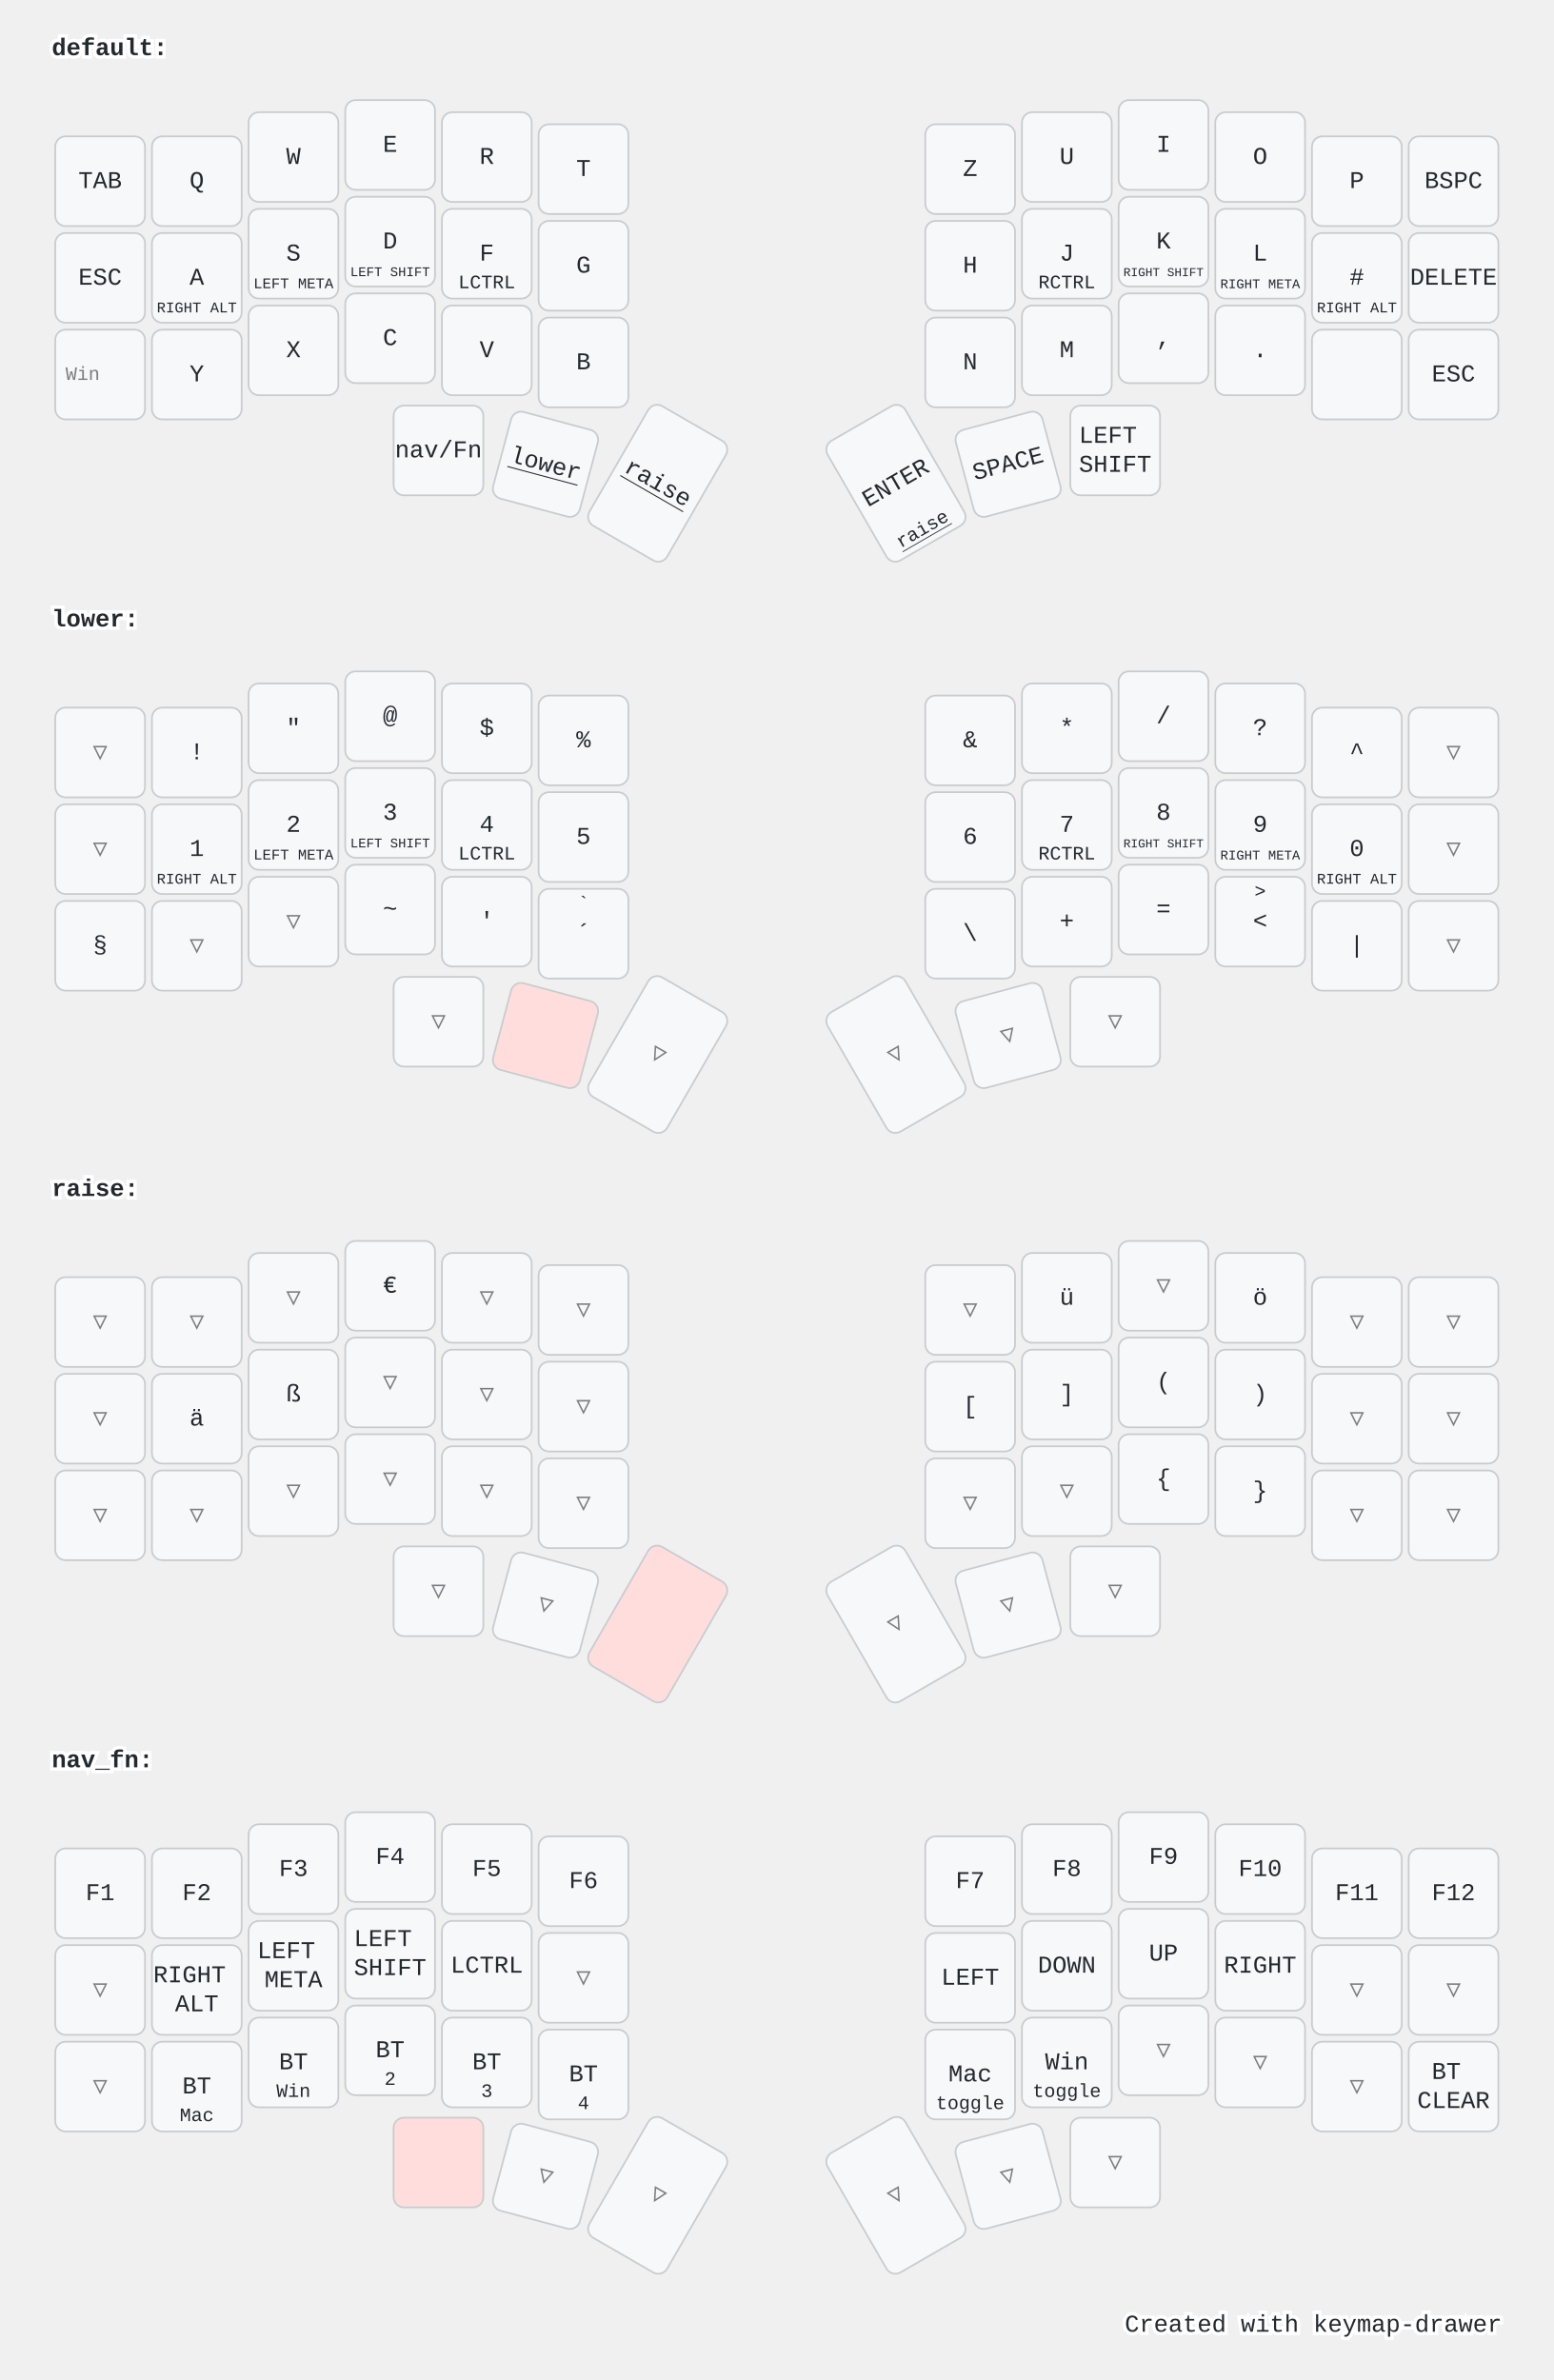
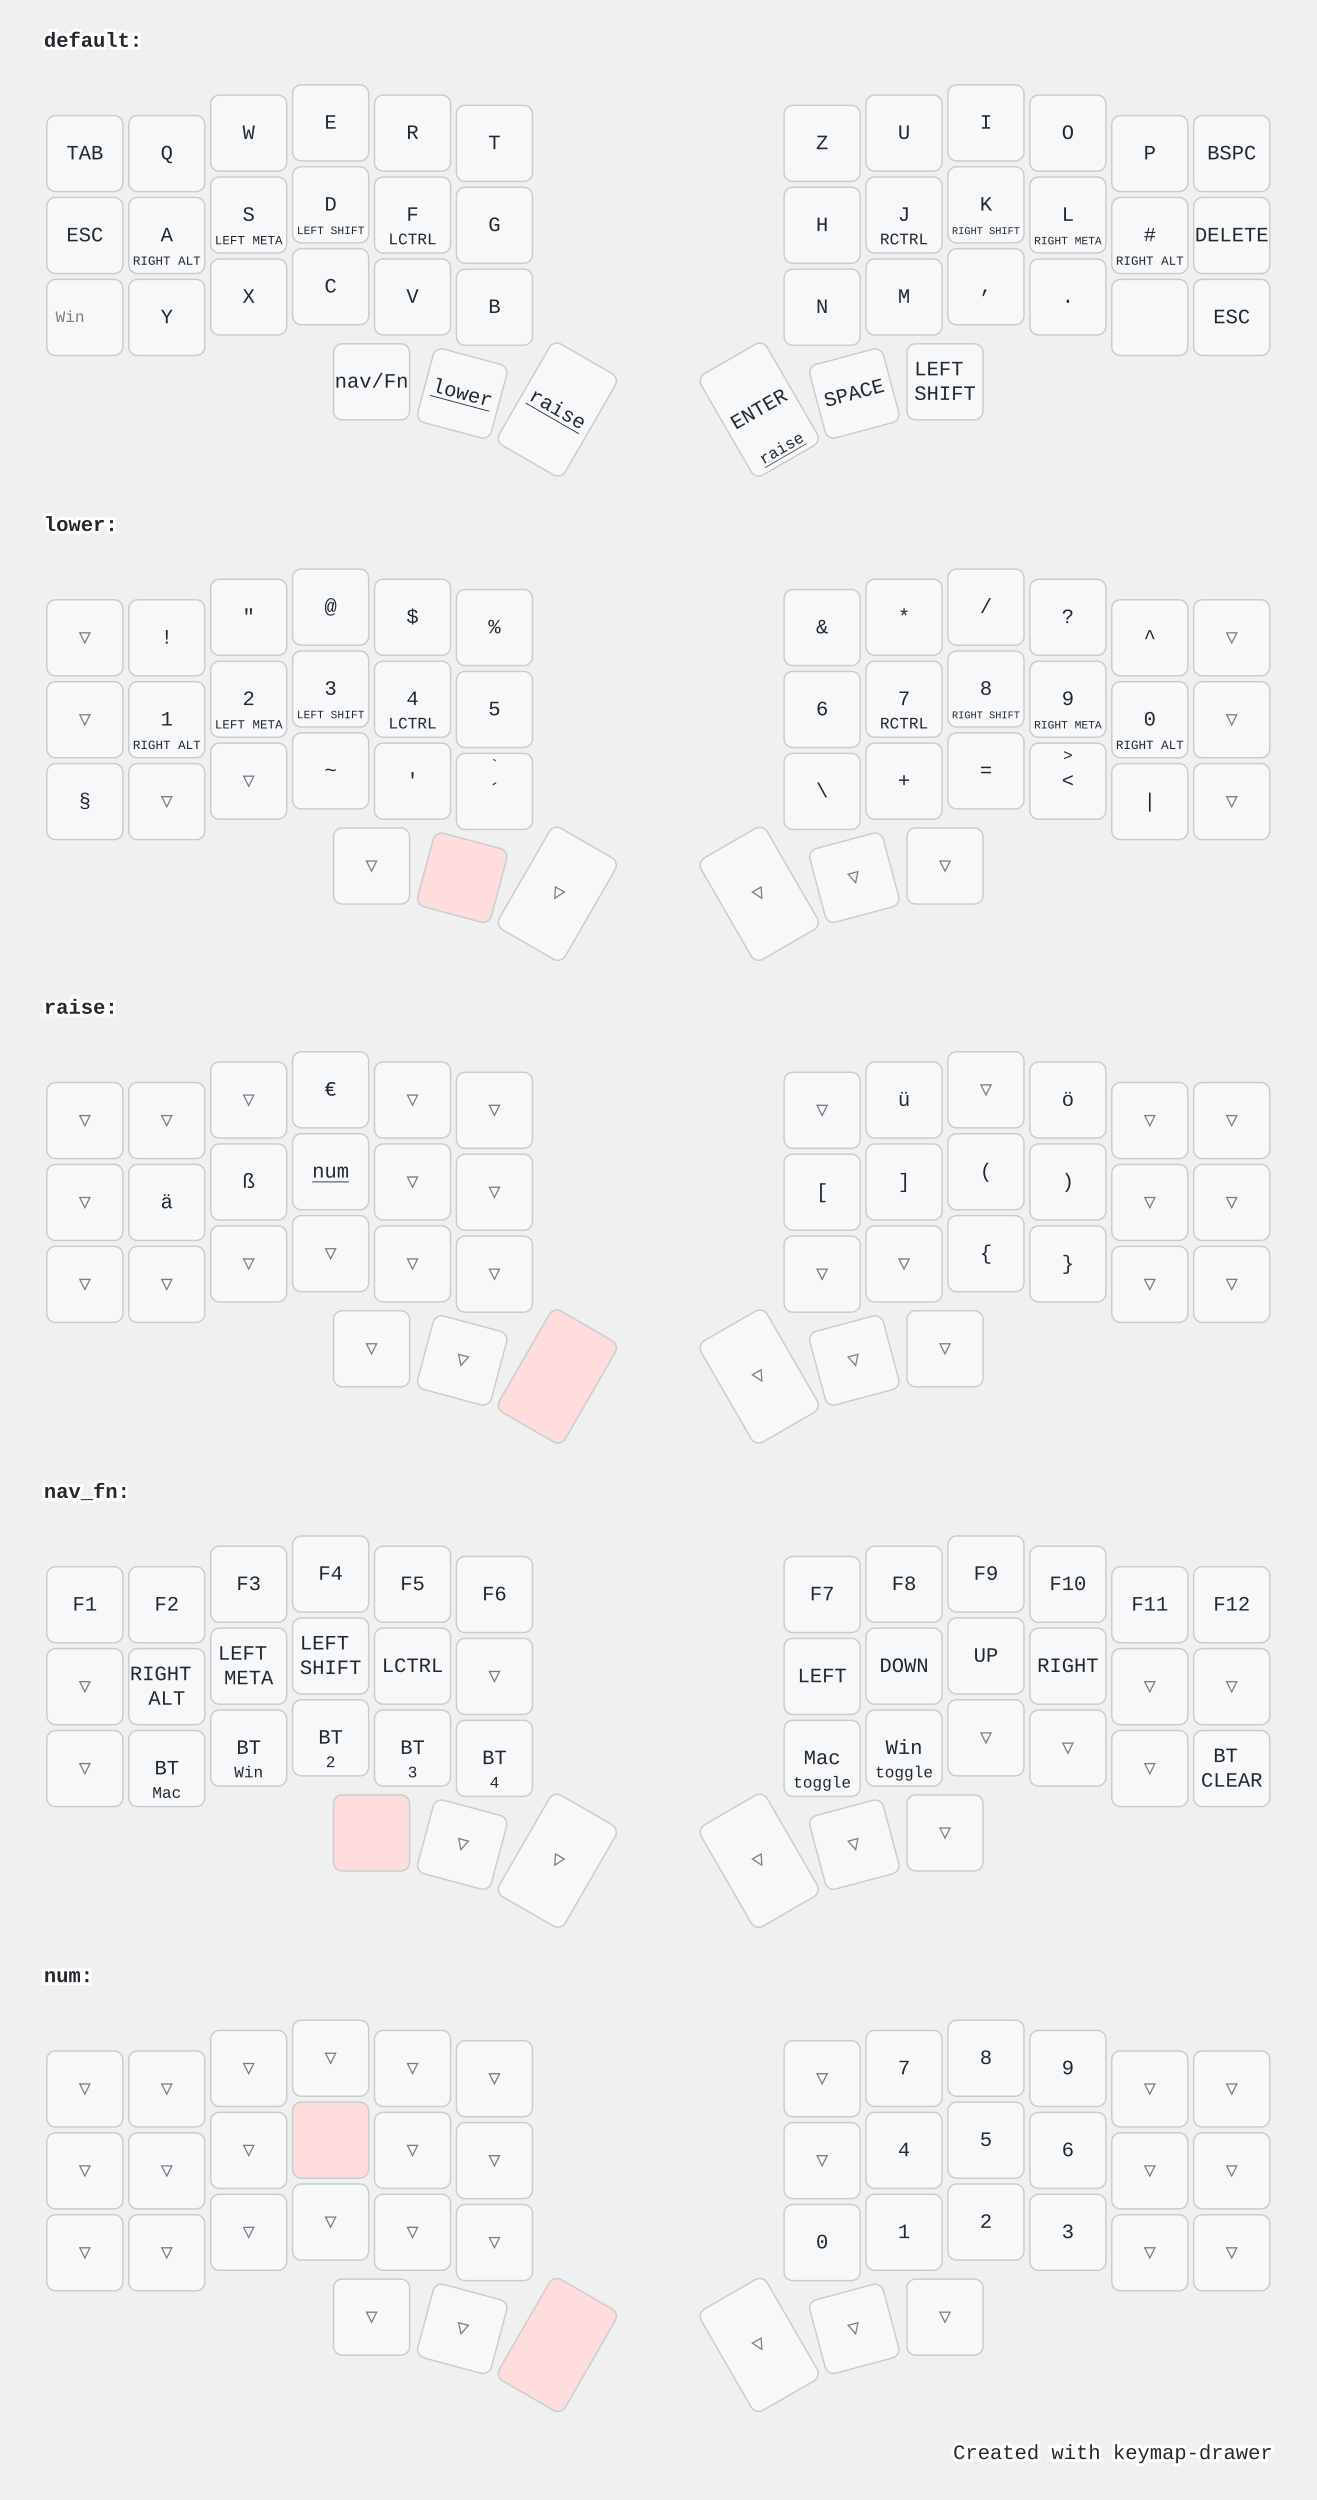
- <svg xmlns="http://www.w3.org/2000/svg" width="900" height="1379" viewBox="0 0 900 1379" class="keymap">
+ <svg xmlns="http://www.w3.org/2000/svg" width="900" height="1709" viewBox="0 0 900 1709" class="keymap">
  <style>/* inherit to force styles through use tags */
svg path {
    fill: inherit;
}

/* font and background color specifications */
svg.keymap {
    font-family: SFMono-Regular,Consolas,Liberation Mono,Menlo,monospace;
    font-size: 14px;
    font-kerning: normal;
    text-rendering: optimizeLegibility;
    fill: #24292e;
}

/* default key styling */
rect.key {
    fill: #f6f8fa;
}

rect.key, rect.combo {
    stroke: #c9cccf;
    stroke-width: 1;
}

/* default key side styling, only used is draw_key_sides is set */
rect.side {
    filter: brightness(90%);
}

/* color accent for combo boxes */
rect.combo, rect.combo-separate {
    fill: #cdf;
}

/* color accent for held keys */
rect.held, rect.combo.held {
    fill: #fdd;
}

/* color accent for ghost (optional) keys */
rect.ghost, rect.combo.ghost {
    stroke-dasharray: 4, 4;
    stroke-width: 2;
}

text {
    text-anchor: middle;
    dominant-baseline: middle;
}

/* styling for layer labels */
text.label {
    font-weight: bold;
    text-anchor: start;
    stroke: white;
    stroke-width: 4;
    paint-order: stroke;
}

/* styling for optional footer */
text.footer {
    text-anchor: end;
    dominant-baseline: auto;
    stroke: white;
    stroke-width: 4;
    paint-order: stroke;
}

/* styling for combo tap, and key non-tap label text */
text.combo, text.hold, text.shifted, text.left, text.right {
    font-size: 11px;
}

text.hold {
    text-anchor: middle;
    dominant-baseline: auto;
}

text.shifted {
    text-anchor: middle;
    dominant-baseline: hanging;
}

text.left {
    text-anchor: start;
}

text.right {
    text-anchor: end;
}

text.layer-activator {
    text-decoration: underline;
}

/* styling for hold/shifted label text in combo box */
text.combo.hold, text.combo.shifted, text.combo.left, text.combo.right {
    font-size: 8px;
}

/* lighter symbol for transparent keys */
text.trans {
    fill: #7b7e81;
}

/* styling for combo dendrons */
path.combo {
    stroke-width: 1;
    stroke: gray;
    fill: none;
}

/* Start Tabler Icons Cleanup */
/* cannot use height/width with glyphs */
.icon-tabler &gt; path {
    fill: inherit;
    stroke: inherit;
    stroke-width: 2;
}
/* hide tabler's default box */
.icon-tabler &gt; path[stroke="none"][fill="none"] {
    visibility: hidden;
}
/* End Tabler Icons Cleanup */

@media (prefers-color-scheme: dark) {
svg.keymap { fill: #d1d6db; }
rect.key { fill: #3f4750; }
rect.key, rect.combo { stroke: #60666c; }
rect.combo, rect.combo-separate { fill: #1f3d7a; }
rect.held, rect.combo.held { fill: #854747; }
text.label, text.footer { stroke: black; }
text.trans { fill: #7e8184; }
path.combo { stroke: #7f7f7f; }

}</style>
  <g transform="translate(30, 0)" class="layer-default">
    <text x="0" y="28" class="label" id="default">default:</text>
    <g transform="translate(0, 56)">
      <g transform="translate(28, 49)" class="key keypos-0">
        <rect rx="6" ry="6" x="-26" y="-26" width="52" height="52" class="key" />
        <text x="0" y="0" class="key tap">TAB</text>
      </g>
      <g transform="translate(84, 49)" class="key keypos-1">
        <rect rx="6" ry="6" x="-26" y="-26" width="52" height="52" class="key" />
        <text x="0" y="0" class="key tap">Q</text>
      </g>
      <g transform="translate(140, 35)" class="key keypos-2">
        <rect rx="6" ry="6" x="-26" y="-26" width="52" height="52" class="key" />
        <text x="0" y="0" class="key tap">W</text>
      </g>
      <g transform="translate(196, 28)" class="key keypos-3">
        <rect rx="6" ry="6" x="-26" y="-26" width="52" height="52" class="key" />
        <text x="0" y="0" class="key tap">E</text>
      </g>
      <g transform="translate(252, 35)" class="key keypos-4">
        <rect rx="6" ry="6" x="-26" y="-26" width="52" height="52" class="key" />
        <text x="0" y="0" class="key tap">R</text>
      </g>
      <g transform="translate(308, 42)" class="key keypos-5">
        <rect rx="6" ry="6" x="-26" y="-26" width="52" height="52" class="key" />
        <text x="0" y="0" class="key tap">T</text>
      </g>
      <g transform="translate(532, 42)" class="key keypos-6">
        <rect rx="6" ry="6" x="-26" y="-26" width="52" height="52" class="key" />
        <text x="0" y="0" class="key tap">Z</text>
      </g>
      <g transform="translate(588, 35)" class="key keypos-7">
        <rect rx="6" ry="6" x="-26" y="-26" width="52" height="52" class="key" />
        <text x="0" y="0" class="key tap">U</text>
      </g>
      <g transform="translate(644, 28)" class="key keypos-8">
        <rect rx="6" ry="6" x="-26" y="-26" width="52" height="52" class="key" />
        <text x="0" y="0" class="key tap">I</text>
      </g>
      <g transform="translate(700, 35)" class="key keypos-9">
        <rect rx="6" ry="6" x="-26" y="-26" width="52" height="52" class="key" />
        <text x="0" y="0" class="key tap">O</text>
      </g>
      <g transform="translate(756, 49)" class="key keypos-10">
        <rect rx="6" ry="6" x="-26" y="-26" width="52" height="52" class="key" />
        <text x="0" y="0" class="key tap">P</text>
      </g>
      <g transform="translate(812, 49)" class="key keypos-11">
        <rect rx="6" ry="6" x="-26" y="-26" width="52" height="52" class="key" />
        <text x="0" y="0" class="key tap">BSPC</text>
      </g>
      <g transform="translate(28, 105)" class="key keypos-12">
        <rect rx="6" ry="6" x="-26" y="-26" width="52" height="52" class="key" />
        <text x="0" y="0" class="key tap">ESC</text>
      </g>
      <g transform="translate(84, 105)" class="key keypos-13">
        <rect rx="6" ry="6" x="-26" y="-26" width="52" height="52" class="key" />
        <text x="0" y="0" class="key tap">A</text>
        <text x="0" y="20" class="key hold">
          <tspan style="font-size: 78%">RIGHT ALT</tspan>
        </text>
      </g>
      <g transform="translate(140, 91)" class="key keypos-14">
        <rect rx="6" ry="6" x="-26" y="-26" width="52" height="52" class="key" />
        <text x="0" y="0" class="key tap">S</text>
        <text x="0" y="20" class="key hold">
          <tspan style="font-size: 78%">LEFT META</tspan>
        </text>
      </g>
      <g transform="translate(196, 84)" class="key keypos-15">
        <rect rx="6" ry="6" x="-26" y="-26" width="52" height="52" class="key" />
        <text x="0" y="0" class="key tap">D</text>
        <text x="0" y="20" class="key hold">
          <tspan style="font-size: 70%">LEFT SHIFT</tspan>
        </text>
      </g>
      <g transform="translate(252, 91)" class="key keypos-16">
        <rect rx="6" ry="6" x="-26" y="-26" width="52" height="52" class="key" />
        <text x="0" y="0" class="key tap">F</text>
        <text x="0" y="20" class="key hold">LCTRL</text>
      </g>
      <g transform="translate(308, 98)" class="key keypos-17">
        <rect rx="6" ry="6" x="-26" y="-26" width="52" height="52" class="key" />
        <text x="0" y="0" class="key tap">G</text>
      </g>
      <g transform="translate(532, 98)" class="key keypos-18">
        <rect rx="6" ry="6" x="-26" y="-26" width="52" height="52" class="key" />
        <text x="0" y="0" class="key tap">H</text>
      </g>
      <g transform="translate(588, 91)" class="key keypos-19">
        <rect rx="6" ry="6" x="-26" y="-26" width="52" height="52" class="key" />
        <text x="0" y="0" class="key tap">J</text>
        <text x="0" y="20" class="key hold">RCTRL</text>
      </g>
      <g transform="translate(644, 84)" class="key keypos-20">
        <rect rx="6" ry="6" x="-26" y="-26" width="52" height="52" class="key" />
        <text x="0" y="0" class="key tap">K</text>
        <text x="0" y="20" class="key hold">
          <tspan style="font-size: 64%">RIGHT SHIFT</tspan>
        </text>
      </g>
      <g transform="translate(700, 91)" class="key keypos-21">
        <rect rx="6" ry="6" x="-26" y="-26" width="52" height="52" class="key" />
        <text x="0" y="0" class="key tap">L</text>
        <text x="0" y="20" class="key hold">
          <tspan style="font-size: 70%">RIGHT META</tspan>
        </text>
      </g>
      <g transform="translate(756, 105)" class="key keypos-22">
        <rect rx="6" ry="6" x="-26" y="-26" width="52" height="52" class="key" />
        <text x="0" y="0" class="key tap">#</text>
        <text x="0" y="20" class="key hold">
          <tspan style="font-size: 78%">RIGHT ALT</tspan>
        </text>
      </g>
      <g transform="translate(812, 105)" class="key keypos-23">
        <rect rx="6" ry="6" x="-26" y="-26" width="52" height="52" class="key" />
        <text x="0" y="0" class="key tap">DELETE</text>
      </g>
      <g transform="translate(28, 161)" class="key trans keypos-24">
        <rect rx="6" ry="6" x="-26" y="-26" width="52" height="52" class="key trans" />
        <text x="-20" y="0" class="key trans left">Win</text>
      </g>
      <g transform="translate(84, 161)" class="key keypos-25">
        <rect rx="6" ry="6" x="-26" y="-26" width="52" height="52" class="key" />
        <text x="0" y="0" class="key tap">Y</text>
      </g>
      <g transform="translate(140, 147)" class="key keypos-26">
        <rect rx="6" ry="6" x="-26" y="-26" width="52" height="52" class="key" />
        <text x="0" y="0" class="key tap">X</text>
      </g>
      <g transform="translate(196, 140)" class="key keypos-27">
        <rect rx="6" ry="6" x="-26" y="-26" width="52" height="52" class="key" />
        <text x="0" y="0" class="key tap">C</text>
      </g>
      <g transform="translate(252, 147)" class="key keypos-28">
        <rect rx="6" ry="6" x="-26" y="-26" width="52" height="52" class="key" />
        <text x="0" y="0" class="key tap">V</text>
      </g>
      <g transform="translate(308, 154)" class="key keypos-29">
        <rect rx="6" ry="6" x="-26" y="-26" width="52" height="52" class="key" />
        <text x="0" y="0" class="key tap">B</text>
      </g>
      <g transform="translate(532, 154)" class="key keypos-30">
        <rect rx="6" ry="6" x="-26" y="-26" width="52" height="52" class="key" />
        <text x="0" y="0" class="key tap">N</text>
      </g>
      <g transform="translate(588, 147)" class="key keypos-31">
        <rect rx="6" ry="6" x="-26" y="-26" width="52" height="52" class="key" />
        <text x="0" y="0" class="key tap">M</text>
      </g>
      <g transform="translate(644, 140)" class="key keypos-32">
        <rect rx="6" ry="6" x="-26" y="-26" width="52" height="52" class="key" />
        <text x="0" y="0" class="key tap">,</text>
      </g>
      <g transform="translate(700, 147)" class="key keypos-33">
        <rect rx="6" ry="6" x="-26" y="-26" width="52" height="52" class="key" />
        <text x="0" y="0" class="key tap">.</text>
      </g>
      <g transform="translate(756, 161)" class="key keypos-34">
        <rect rx="6" ry="6" x="-26" y="-26" width="52" height="52" class="key" />
      </g>
      <g transform="translate(812, 161)" class="key keypos-35">
        <rect rx="6" ry="6" x="-26" y="-26" width="52" height="52" class="key" />
        <text x="0" y="0" class="key tap">ESC</text>
      </g>
      <g transform="translate(224, 205)" class="key keypos-36">
        <rect rx="6" ry="6" x="-26" y="-26" width="52" height="52" class="key" />
        <text x="0" y="0" class="key tap">nav/Fn</text>
      </g>
      <g transform="translate(286, 213) rotate(15.0)" class="key keypos-37">
        <rect rx="6" ry="6" x="-26" y="-26" width="52" height="52" class="key" />
        <a href="#lower">
          <text x="0" y="0" class="key tap layer-activator">lower</text>
        </a>
      </g>
      <g transform="translate(351, 224) rotate(30.0)" class="key keypos-38">
        <rect rx="6" ry="6" x="-26" y="-40" width="52" height="80" class="key" />
        <a href="#raise">
          <text x="0" y="0" class="key tap layer-activator">raise</text>
        </a>
      </g>
      <g transform="translate(489, 224) rotate(-30.0)" class="key keypos-39">
        <rect rx="6" ry="6" x="-26" y="-40" width="52" height="80" class="key" />
        <text x="0" y="0" class="key tap">ENTER</text>
        <a href="#raise">
          <text x="0" y="34" class="key hold layer-activator">raise</text>
        </a>
      </g>
      <g transform="translate(554, 213) rotate(-15.0)" class="key keypos-40">
        <rect rx="6" ry="6" x="-26" y="-26" width="52" height="52" class="key" />
        <text x="0" y="0" class="key tap">SPACE</text>
      </g>
      <g transform="translate(616, 205)" class="key keypos-41">
        <rect rx="6" ry="6" x="-26" y="-26" width="52" height="52" class="key" />
        <text x="0" y="0" class="key tap">
          <tspan x="0" dy="-0.6em">LEFT</tspan>
          <tspan x="0" dy="1.2em">SHIFT</tspan>
        </text>
      </g>
    </g>
  </g>
  <g transform="translate(30, 331)" class="layer-lower">
    <text x="0" y="28" class="label" id="lower">lower:</text>
    <g transform="translate(0, 56)">
      <g transform="translate(28, 49)" class="key trans keypos-0">
        <rect rx="6" ry="6" x="-26" y="-26" width="52" height="52" class="key trans" />
        <text x="0" y="0" class="key trans tap">▽</text>
      </g>
      <g transform="translate(84, 49)" class="key keypos-1">
        <rect rx="6" ry="6" x="-26" y="-26" width="52" height="52" class="key" />
        <text x="0" y="0" class="key tap">!</text>
      </g>
      <g transform="translate(140, 35)" class="key keypos-2">
        <rect rx="6" ry="6" x="-26" y="-26" width="52" height="52" class="key" />
        <text x="0" y="0" class="key tap">"</text>
      </g>
      <g transform="translate(196, 28)" class="key keypos-3">
        <rect rx="6" ry="6" x="-26" y="-26" width="52" height="52" class="key" />
        <text x="0" y="0" class="key tap">@</text>
      </g>
      <g transform="translate(252, 35)" class="key keypos-4">
        <rect rx="6" ry="6" x="-26" y="-26" width="52" height="52" class="key" />
        <text x="0" y="0" class="key tap">$</text>
      </g>
      <g transform="translate(308, 42)" class="key keypos-5">
        <rect rx="6" ry="6" x="-26" y="-26" width="52" height="52" class="key" />
        <text x="0" y="0" class="key tap">%</text>
      </g>
      <g transform="translate(532, 42)" class="key keypos-6">
        <rect rx="6" ry="6" x="-26" y="-26" width="52" height="52" class="key" />
        <text x="0" y="0" class="key tap">&amp;</text>
      </g>
      <g transform="translate(588, 35)" class="key keypos-7">
        <rect rx="6" ry="6" x="-26" y="-26" width="52" height="52" class="key" />
        <text x="0" y="0" class="key tap">*</text>
      </g>
      <g transform="translate(644, 28)" class="key keypos-8">
        <rect rx="6" ry="6" x="-26" y="-26" width="52" height="52" class="key" />
        <text x="0" y="0" class="key tap">/</text>
      </g>
      <g transform="translate(700, 35)" class="key keypos-9">
        <rect rx="6" ry="6" x="-26" y="-26" width="52" height="52" class="key" />
        <text x="0" y="0" class="key tap">?</text>
      </g>
      <g transform="translate(756, 49)" class="key keypos-10">
        <rect rx="6" ry="6" x="-26" y="-26" width="52" height="52" class="key" />
        <text x="0" y="0" class="key tap">^</text>
      </g>
      <g transform="translate(812, 49)" class="key trans keypos-11">
        <rect rx="6" ry="6" x="-26" y="-26" width="52" height="52" class="key trans" />
        <text x="0" y="0" class="key trans tap">▽</text>
      </g>
      <g transform="translate(28, 105)" class="key trans keypos-12">
        <rect rx="6" ry="6" x="-26" y="-26" width="52" height="52" class="key trans" />
        <text x="0" y="0" class="key trans tap">▽</text>
      </g>
      <g transform="translate(84, 105)" class="key keypos-13">
        <rect rx="6" ry="6" x="-26" y="-26" width="52" height="52" class="key" />
        <text x="0" y="0" class="key tap">1</text>
        <text x="0" y="20" class="key hold">
          <tspan style="font-size: 78%">RIGHT ALT</tspan>
        </text>
      </g>
      <g transform="translate(140, 91)" class="key keypos-14">
        <rect rx="6" ry="6" x="-26" y="-26" width="52" height="52" class="key" />
        <text x="0" y="0" class="key tap">2</text>
        <text x="0" y="20" class="key hold">
          <tspan style="font-size: 78%">LEFT META</tspan>
        </text>
      </g>
      <g transform="translate(196, 84)" class="key keypos-15">
        <rect rx="6" ry="6" x="-26" y="-26" width="52" height="52" class="key" />
        <text x="0" y="0" class="key tap">3</text>
        <text x="0" y="20" class="key hold">
          <tspan style="font-size: 70%">LEFT SHIFT</tspan>
        </text>
      </g>
      <g transform="translate(252, 91)" class="key keypos-16">
        <rect rx="6" ry="6" x="-26" y="-26" width="52" height="52" class="key" />
        <text x="0" y="0" class="key tap">4</text>
        <text x="0" y="20" class="key hold">LCTRL</text>
      </g>
      <g transform="translate(308, 98)" class="key keypos-17">
        <rect rx="6" ry="6" x="-26" y="-26" width="52" height="52" class="key" />
        <text x="0" y="0" class="key tap">5</text>
      </g>
      <g transform="translate(532, 98)" class="key keypos-18">
        <rect rx="6" ry="6" x="-26" y="-26" width="52" height="52" class="key" />
        <text x="0" y="0" class="key tap">6</text>
      </g>
      <g transform="translate(588, 91)" class="key keypos-19">
        <rect rx="6" ry="6" x="-26" y="-26" width="52" height="52" class="key" />
        <text x="0" y="0" class="key tap">7</text>
        <text x="0" y="20" class="key hold">RCTRL</text>
      </g>
      <g transform="translate(644, 84)" class="key keypos-20">
        <rect rx="6" ry="6" x="-26" y="-26" width="52" height="52" class="key" />
        <text x="0" y="0" class="key tap">8</text>
        <text x="0" y="20" class="key hold">
          <tspan style="font-size: 64%">RIGHT SHIFT</tspan>
        </text>
      </g>
      <g transform="translate(700, 91)" class="key keypos-21">
        <rect rx="6" ry="6" x="-26" y="-26" width="52" height="52" class="key" />
        <text x="0" y="0" class="key tap">9</text>
        <text x="0" y="20" class="key hold">
          <tspan style="font-size: 70%">RIGHT META</tspan>
        </text>
      </g>
      <g transform="translate(756, 105)" class="key keypos-22">
        <rect rx="6" ry="6" x="-26" y="-26" width="52" height="52" class="key" />
        <text x="0" y="0" class="key tap">0</text>
        <text x="0" y="20" class="key hold">
          <tspan style="font-size: 78%">RIGHT ALT</tspan>
        </text>
      </g>
      <g transform="translate(812, 105)" class="key trans keypos-23">
        <rect rx="6" ry="6" x="-26" y="-26" width="52" height="52" class="key trans" />
        <text x="0" y="0" class="key trans tap">▽</text>
      </g>
      <g transform="translate(28, 161)" class="key keypos-24">
        <rect rx="6" ry="6" x="-26" y="-26" width="52" height="52" class="key" />
        <text x="0" y="0" class="key tap">§</text>
      </g>
      <g transform="translate(84, 161)" class="key trans keypos-25">
        <rect rx="6" ry="6" x="-26" y="-26" width="52" height="52" class="key trans" />
        <text x="0" y="0" class="key trans tap">▽</text>
      </g>
      <g transform="translate(140, 147)" class="key trans keypos-26">
        <rect rx="6" ry="6" x="-26" y="-26" width="52" height="52" class="key trans" />
        <text x="0" y="0" class="key trans tap">▽</text>
      </g>
      <g transform="translate(196, 140)" class="key keypos-27">
        <rect rx="6" ry="6" x="-26" y="-26" width="52" height="52" class="key" />
        <text x="0" y="0" class="key tap">~</text>
      </g>
      <g transform="translate(252, 147)" class="key keypos-28">
        <rect rx="6" ry="6" x="-26" y="-26" width="52" height="52" class="key" />
        <text x="0" y="0" class="key tap">'</text>
      </g>
      <g transform="translate(308, 154)" class="key keypos-29">
        <rect rx="6" ry="6" x="-26" y="-26" width="52" height="52" class="key" />
        <text x="0" y="0" class="key tap">´</text>
        <text x="0" y="-20" class="key shifted">`</text>
      </g>
      <g transform="translate(532, 154)" class="key keypos-30">
        <rect rx="6" ry="6" x="-26" y="-26" width="52" height="52" class="key" />
        <text x="0" y="0" class="key tap">\</text>
      </g>
      <g transform="translate(588, 147)" class="key keypos-31">
        <rect rx="6" ry="6" x="-26" y="-26" width="52" height="52" class="key" />
        <text x="0" y="0" class="key tap">+</text>
      </g>
      <g transform="translate(644, 140)" class="key keypos-32">
        <rect rx="6" ry="6" x="-26" y="-26" width="52" height="52" class="key" />
        <text x="0" y="0" class="key tap">=</text>
      </g>
      <g transform="translate(700, 147)" class="key keypos-33">
        <rect rx="6" ry="6" x="-26" y="-26" width="52" height="52" class="key" />
        <text x="0" y="0" class="key tap">&lt;</text>
        <text x="0" y="-20" class="key shifted">&gt;</text>
      </g>
      <g transform="translate(756, 161)" class="key keypos-34">
        <rect rx="6" ry="6" x="-26" y="-26" width="52" height="52" class="key" />
        <text x="0" y="0" class="key tap">|</text>
      </g>
      <g transform="translate(812, 161)" class="key trans keypos-35">
        <rect rx="6" ry="6" x="-26" y="-26" width="52" height="52" class="key trans" />
        <text x="0" y="0" class="key trans tap">▽</text>
      </g>
      <g transform="translate(224, 205)" class="key trans keypos-36">
        <rect rx="6" ry="6" x="-26" y="-26" width="52" height="52" class="key trans" />
        <text x="0" y="0" class="key trans tap">▽</text>
      </g>
      <g transform="translate(286, 213) rotate(15.0)" class="key held keypos-37">
        <rect rx="6" ry="6" x="-26" y="-26" width="52" height="52" class="key held" />
      </g>
      <g transform="translate(351, 224) rotate(30.0)" class="key trans keypos-38">
        <rect rx="6" ry="6" x="-26" y="-40" width="52" height="80" class="key trans" />
        <text x="0" y="0" class="key trans tap">▽</text>
      </g>
      <g transform="translate(489, 224) rotate(-30.0)" class="key trans keypos-39">
        <rect rx="6" ry="6" x="-26" y="-40" width="52" height="80" class="key trans" />
        <text x="0" y="0" class="key trans tap">▽</text>
      </g>
      <g transform="translate(554, 213) rotate(-15.0)" class="key trans keypos-40">
        <rect rx="6" ry="6" x="-26" y="-26" width="52" height="52" class="key trans" />
        <text x="0" y="0" class="key trans tap">▽</text>
      </g>
      <g transform="translate(616, 205)" class="key trans keypos-41">
        <rect rx="6" ry="6" x="-26" y="-26" width="52" height="52" class="key trans" />
        <text x="0" y="0" class="key trans tap">▽</text>
      </g>
    </g>
  </g>
  <g transform="translate(30, 661)" class="layer-raise">
    <text x="0" y="28" class="label" id="raise">raise:</text>
    <g transform="translate(0, 56)">
      <g transform="translate(28, 49)" class="key trans keypos-0">
        <rect rx="6" ry="6" x="-26" y="-26" width="52" height="52" class="key trans" />
        <text x="0" y="0" class="key trans tap">▽</text>
      </g>
      <g transform="translate(84, 49)" class="key trans keypos-1">
        <rect rx="6" ry="6" x="-26" y="-26" width="52" height="52" class="key trans" />
        <text x="0" y="0" class="key trans tap">▽</text>
      </g>
      <g transform="translate(140, 35)" class="key trans keypos-2">
        <rect rx="6" ry="6" x="-26" y="-26" width="52" height="52" class="key trans" />
        <text x="0" y="0" class="key trans tap">▽</text>
      </g>
      <g transform="translate(196, 28)" class="key keypos-3">
        <rect rx="6" ry="6" x="-26" y="-26" width="52" height="52" class="key" />
        <text x="0" y="0" class="key tap">€</text>
      </g>
      <g transform="translate(252, 35)" class="key trans keypos-4">
        <rect rx="6" ry="6" x="-26" y="-26" width="52" height="52" class="key trans" />
        <text x="0" y="0" class="key trans tap">▽</text>
      </g>
      <g transform="translate(308, 42)" class="key trans keypos-5">
        <rect rx="6" ry="6" x="-26" y="-26" width="52" height="52" class="key trans" />
        <text x="0" y="0" class="key trans tap">▽</text>
      </g>
      <g transform="translate(532, 42)" class="key trans keypos-6">
        <rect rx="6" ry="6" x="-26" y="-26" width="52" height="52" class="key trans" />
        <text x="0" y="0" class="key trans tap">▽</text>
      </g>
      <g transform="translate(588, 35)" class="key keypos-7">
        <rect rx="6" ry="6" x="-26" y="-26" width="52" height="52" class="key" />
        <text x="0" y="0" class="key tap">ü</text>
      </g>
      <g transform="translate(644, 28)" class="key trans keypos-8">
        <rect rx="6" ry="6" x="-26" y="-26" width="52" height="52" class="key trans" />
        <text x="0" y="0" class="key trans tap">▽</text>
      </g>
      <g transform="translate(700, 35)" class="key keypos-9">
        <rect rx="6" ry="6" x="-26" y="-26" width="52" height="52" class="key" />
        <text x="0" y="0" class="key tap">ö</text>
      </g>
      <g transform="translate(756, 49)" class="key trans keypos-10">
        <rect rx="6" ry="6" x="-26" y="-26" width="52" height="52" class="key trans" />
        <text x="0" y="0" class="key trans tap">▽</text>
      </g>
      <g transform="translate(812, 49)" class="key trans keypos-11">
        <rect rx="6" ry="6" x="-26" y="-26" width="52" height="52" class="key trans" />
        <text x="0" y="0" class="key trans tap">▽</text>
      </g>
      <g transform="translate(28, 105)" class="key trans keypos-12">
        <rect rx="6" ry="6" x="-26" y="-26" width="52" height="52" class="key trans" />
        <text x="0" y="0" class="key trans tap">▽</text>
      </g>
      <g transform="translate(84, 105)" class="key keypos-13">
        <rect rx="6" ry="6" x="-26" y="-26" width="52" height="52" class="key" />
        <text x="0" y="0" class="key tap">ä</text>
      </g>
      <g transform="translate(140, 91)" class="key keypos-14">
        <rect rx="6" ry="6" x="-26" y="-26" width="52" height="52" class="key" />
        <text x="0" y="0" class="key tap">ß</text>
      </g>
-       <g transform="translate(196, 84)" class="key trans keypos-15">
-         <rect rx="6" ry="6" x="-26" y="-26" width="52" height="52" class="key trans" />
-         <text x="0" y="0" class="key trans tap">▽</text>
+       <g transform="translate(196, 84)" class="key keypos-15">
+         <rect rx="6" ry="6" x="-26" y="-26" width="52" height="52" class="key" />
+         <a href="#num">
+           <text x="0" y="0" class="key tap layer-activator">num</text>
+         </a>
      </g>
      <g transform="translate(252, 91)" class="key trans keypos-16">
        <rect rx="6" ry="6" x="-26" y="-26" width="52" height="52" class="key trans" />
        <text x="0" y="0" class="key trans tap">▽</text>
      </g>
      <g transform="translate(308, 98)" class="key trans keypos-17">
        <rect rx="6" ry="6" x="-26" y="-26" width="52" height="52" class="key trans" />
        <text x="0" y="0" class="key trans tap">▽</text>
      </g>
      <g transform="translate(532, 98)" class="key keypos-18">
        <rect rx="6" ry="6" x="-26" y="-26" width="52" height="52" class="key" />
        <text x="0" y="0" class="key tap">[</text>
      </g>
      <g transform="translate(588, 91)" class="key keypos-19">
        <rect rx="6" ry="6" x="-26" y="-26" width="52" height="52" class="key" />
        <text x="0" y="0" class="key tap">]</text>
      </g>
      <g transform="translate(644, 84)" class="key keypos-20">
        <rect rx="6" ry="6" x="-26" y="-26" width="52" height="52" class="key" />
        <text x="0" y="0" class="key tap">(</text>
      </g>
      <g transform="translate(700, 91)" class="key keypos-21">
        <rect rx="6" ry="6" x="-26" y="-26" width="52" height="52" class="key" />
        <text x="0" y="0" class="key tap">)</text>
      </g>
      <g transform="translate(756, 105)" class="key trans keypos-22">
        <rect rx="6" ry="6" x="-26" y="-26" width="52" height="52" class="key trans" />
        <text x="0" y="0" class="key trans tap">▽</text>
      </g>
      <g transform="translate(812, 105)" class="key trans keypos-23">
        <rect rx="6" ry="6" x="-26" y="-26" width="52" height="52" class="key trans" />
        <text x="0" y="0" class="key trans tap">▽</text>
      </g>
      <g transform="translate(28, 161)" class="key trans keypos-24">
        <rect rx="6" ry="6" x="-26" y="-26" width="52" height="52" class="key trans" />
        <text x="0" y="0" class="key trans tap">▽</text>
      </g>
      <g transform="translate(84, 161)" class="key trans keypos-25">
        <rect rx="6" ry="6" x="-26" y="-26" width="52" height="52" class="key trans" />
        <text x="0" y="0" class="key trans tap">▽</text>
      </g>
      <g transform="translate(140, 147)" class="key trans keypos-26">
        <rect rx="6" ry="6" x="-26" y="-26" width="52" height="52" class="key trans" />
        <text x="0" y="0" class="key trans tap">▽</text>
      </g>
      <g transform="translate(196, 140)" class="key trans keypos-27">
        <rect rx="6" ry="6" x="-26" y="-26" width="52" height="52" class="key trans" />
        <text x="0" y="0" class="key trans tap">▽</text>
      </g>
      <g transform="translate(252, 147)" class="key trans keypos-28">
        <rect rx="6" ry="6" x="-26" y="-26" width="52" height="52" class="key trans" />
        <text x="0" y="0" class="key trans tap">▽</text>
      </g>
      <g transform="translate(308, 154)" class="key trans keypos-29">
        <rect rx="6" ry="6" x="-26" y="-26" width="52" height="52" class="key trans" />
        <text x="0" y="0" class="key trans tap">▽</text>
      </g>
      <g transform="translate(532, 154)" class="key trans keypos-30">
        <rect rx="6" ry="6" x="-26" y="-26" width="52" height="52" class="key trans" />
        <text x="0" y="0" class="key trans tap">▽</text>
      </g>
      <g transform="translate(588, 147)" class="key trans keypos-31">
        <rect rx="6" ry="6" x="-26" y="-26" width="52" height="52" class="key trans" />
        <text x="0" y="0" class="key trans tap">▽</text>
      </g>
      <g transform="translate(644, 140)" class="key keypos-32">
        <rect rx="6" ry="6" x="-26" y="-26" width="52" height="52" class="key" />
        <text x="0" y="0" class="key tap">{</text>
      </g>
      <g transform="translate(700, 147)" class="key keypos-33">
        <rect rx="6" ry="6" x="-26" y="-26" width="52" height="52" class="key" />
        <text x="0" y="0" class="key tap">}</text>
      </g>
      <g transform="translate(756, 161)" class="key trans keypos-34">
        <rect rx="6" ry="6" x="-26" y="-26" width="52" height="52" class="key trans" />
        <text x="0" y="0" class="key trans tap">▽</text>
      </g>
      <g transform="translate(812, 161)" class="key trans keypos-35">
        <rect rx="6" ry="6" x="-26" y="-26" width="52" height="52" class="key trans" />
        <text x="0" y="0" class="key trans tap">▽</text>
      </g>
      <g transform="translate(224, 205)" class="key trans keypos-36">
        <rect rx="6" ry="6" x="-26" y="-26" width="52" height="52" class="key trans" />
        <text x="0" y="0" class="key trans tap">▽</text>
      </g>
      <g transform="translate(286, 213) rotate(15.0)" class="key trans keypos-37">
        <rect rx="6" ry="6" x="-26" y="-26" width="52" height="52" class="key trans" />
        <text x="0" y="0" class="key trans tap">▽</text>
      </g>
      <g transform="translate(351, 224) rotate(30.0)" class="key held keypos-38">
        <rect rx="6" ry="6" x="-26" y="-40" width="52" height="80" class="key held" />
      </g>
      <g transform="translate(489, 224) rotate(-30.0)" class="key trans keypos-39">
        <rect rx="6" ry="6" x="-26" y="-40" width="52" height="80" class="key trans" />
        <text x="0" y="0" class="key trans tap">▽</text>
      </g>
      <g transform="translate(554, 213) rotate(-15.0)" class="key trans keypos-40">
        <rect rx="6" ry="6" x="-26" y="-26" width="52" height="52" class="key trans" />
        <text x="0" y="0" class="key trans tap">▽</text>
      </g>
      <g transform="translate(616, 205)" class="key trans keypos-41">
        <rect rx="6" ry="6" x="-26" y="-26" width="52" height="52" class="key trans" />
        <text x="0" y="0" class="key trans tap">▽</text>
      </g>
    </g>
  </g>
  <g transform="translate(30, 992)" class="layer-nav_fn">
    <text x="0" y="28" class="label" id="nav_fn">nav_fn:</text>
    <g transform="translate(0, 56)">
      <g transform="translate(28, 49)" class="key keypos-0">
        <rect rx="6" ry="6" x="-26" y="-26" width="52" height="52" class="key" />
        <text x="0" y="0" class="key tap">F1</text>
      </g>
      <g transform="translate(84, 49)" class="key keypos-1">
        <rect rx="6" ry="6" x="-26" y="-26" width="52" height="52" class="key" />
        <text x="0" y="0" class="key tap">F2</text>
      </g>
      <g transform="translate(140, 35)" class="key keypos-2">
        <rect rx="6" ry="6" x="-26" y="-26" width="52" height="52" class="key" />
        <text x="0" y="0" class="key tap">F3</text>
      </g>
      <g transform="translate(196, 28)" class="key keypos-3">
        <rect rx="6" ry="6" x="-26" y="-26" width="52" height="52" class="key" />
        <text x="0" y="0" class="key tap">F4</text>
      </g>
      <g transform="translate(252, 35)" class="key keypos-4">
        <rect rx="6" ry="6" x="-26" y="-26" width="52" height="52" class="key" />
        <text x="0" y="0" class="key tap">F5</text>
      </g>
      <g transform="translate(308, 42)" class="key keypos-5">
        <rect rx="6" ry="6" x="-26" y="-26" width="52" height="52" class="key" />
        <text x="0" y="0" class="key tap">F6</text>
      </g>
      <g transform="translate(532, 42)" class="key keypos-6">
        <rect rx="6" ry="6" x="-26" y="-26" width="52" height="52" class="key" />
        <text x="0" y="0" class="key tap">F7</text>
      </g>
      <g transform="translate(588, 35)" class="key keypos-7">
        <rect rx="6" ry="6" x="-26" y="-26" width="52" height="52" class="key" />
        <text x="0" y="0" class="key tap">F8</text>
      </g>
      <g transform="translate(644, 28)" class="key keypos-8">
        <rect rx="6" ry="6" x="-26" y="-26" width="52" height="52" class="key" />
        <text x="0" y="0" class="key tap">F9</text>
      </g>
      <g transform="translate(700, 35)" class="key keypos-9">
        <rect rx="6" ry="6" x="-26" y="-26" width="52" height="52" class="key" />
        <text x="0" y="0" class="key tap">F10</text>
      </g>
      <g transform="translate(756, 49)" class="key keypos-10">
        <rect rx="6" ry="6" x="-26" y="-26" width="52" height="52" class="key" />
        <text x="0" y="0" class="key tap">F11</text>
      </g>
      <g transform="translate(812, 49)" class="key keypos-11">
        <rect rx="6" ry="6" x="-26" y="-26" width="52" height="52" class="key" />
        <text x="0" y="0" class="key tap">F12</text>
      </g>
      <g transform="translate(28, 105)" class="key trans keypos-12">
        <rect rx="6" ry="6" x="-26" y="-26" width="52" height="52" class="key trans" />
        <text x="0" y="0" class="key trans tap">▽</text>
      </g>
      <g transform="translate(84, 105)" class="key keypos-13">
        <rect rx="6" ry="6" x="-26" y="-26" width="52" height="52" class="key" />
        <text x="0" y="0" class="key tap">
          <tspan x="0" dy="-0.6em">RIGHT</tspan>
          <tspan x="0" dy="1.2em">ALT</tspan>
        </text>
      </g>
      <g transform="translate(140, 91)" class="key keypos-14">
        <rect rx="6" ry="6" x="-26" y="-26" width="52" height="52" class="key" />
        <text x="0" y="0" class="key tap">
          <tspan x="0" dy="-0.6em">LEFT</tspan>
          <tspan x="0" dy="1.2em">META</tspan>
        </text>
      </g>
      <g transform="translate(196, 84)" class="key keypos-15">
        <rect rx="6" ry="6" x="-26" y="-26" width="52" height="52" class="key" />
        <text x="0" y="0" class="key tap">
          <tspan x="0" dy="-0.6em">LEFT</tspan>
          <tspan x="0" dy="1.2em">SHIFT</tspan>
        </text>
      </g>
      <g transform="translate(252, 91)" class="key keypos-16">
        <rect rx="6" ry="6" x="-26" y="-26" width="52" height="52" class="key" />
        <text x="0" y="0" class="key tap">LCTRL</text>
      </g>
      <g transform="translate(308, 98)" class="key trans keypos-17">
        <rect rx="6" ry="6" x="-26" y="-26" width="52" height="52" class="key trans" />
        <text x="0" y="0" class="key trans tap">▽</text>
      </g>
      <g transform="translate(532, 98)" class="key keypos-18">
        <rect rx="6" ry="6" x="-26" y="-26" width="52" height="52" class="key" />
        <text x="0" y="0" class="key tap">LEFT</text>
      </g>
      <g transform="translate(588, 91)" class="key keypos-19">
        <rect rx="6" ry="6" x="-26" y="-26" width="52" height="52" class="key" />
        <text x="0" y="0" class="key tap">DOWN</text>
      </g>
      <g transform="translate(644, 84)" class="key keypos-20">
        <rect rx="6" ry="6" x="-26" y="-26" width="52" height="52" class="key" />
        <text x="0" y="0" class="key tap">UP</text>
      </g>
      <g transform="translate(700, 91)" class="key keypos-21">
        <rect rx="6" ry="6" x="-26" y="-26" width="52" height="52" class="key" />
        <text x="0" y="0" class="key tap">RIGHT</text>
      </g>
      <g transform="translate(756, 105)" class="key trans keypos-22">
        <rect rx="6" ry="6" x="-26" y="-26" width="52" height="52" class="key trans" />
        <text x="0" y="0" class="key trans tap">▽</text>
      </g>
      <g transform="translate(812, 105)" class="key trans keypos-23">
        <rect rx="6" ry="6" x="-26" y="-26" width="52" height="52" class="key trans" />
        <text x="0" y="0" class="key trans tap">▽</text>
      </g>
      <g transform="translate(28, 161)" class="key trans keypos-24">
        <rect rx="6" ry="6" x="-26" y="-26" width="52" height="52" class="key trans" />
        <text x="0" y="0" class="key trans tap">▽</text>
      </g>
      <g transform="translate(84, 161)" class="key keypos-25">
        <rect rx="6" ry="6" x="-26" y="-26" width="52" height="52" class="key" />
        <text x="0" y="0" class="key tap">BT</text>
        <text x="0" y="20" class="key hold">Mac</text>
      </g>
      <g transform="translate(140, 147)" class="key keypos-26">
        <rect rx="6" ry="6" x="-26" y="-26" width="52" height="52" class="key" />
        <text x="0" y="0" class="key tap">BT</text>
        <text x="0" y="20" class="key hold">Win</text>
      </g>
      <g transform="translate(196, 140)" class="key keypos-27">
        <rect rx="6" ry="6" x="-26" y="-26" width="52" height="52" class="key" />
        <text x="0" y="0" class="key tap">BT</text>
        <text x="0" y="20" class="key hold">2</text>
      </g>
      <g transform="translate(252, 147)" class="key keypos-28">
        <rect rx="6" ry="6" x="-26" y="-26" width="52" height="52" class="key" />
        <text x="0" y="0" class="key tap">BT</text>
        <text x="0" y="20" class="key hold">3</text>
      </g>
      <g transform="translate(308, 154)" class="key keypos-29">
        <rect rx="6" ry="6" x="-26" y="-26" width="52" height="52" class="key" />
        <text x="0" y="0" class="key tap">BT</text>
        <text x="0" y="20" class="key hold">4</text>
      </g>
      <g transform="translate(532, 154)" class="key keypos-30">
        <rect rx="6" ry="6" x="-26" y="-26" width="52" height="52" class="key" />
        <text x="0" y="0" class="key tap">Mac</text>
        <text x="0" y="20" class="key hold">toggle</text>
      </g>
      <g transform="translate(588, 147)" class="key keypos-31">
        <rect rx="6" ry="6" x="-26" y="-26" width="52" height="52" class="key" />
        <text x="0" y="0" class="key tap">Win</text>
        <text x="0" y="20" class="key hold">toggle</text>
      </g>
      <g transform="translate(644, 140)" class="key trans keypos-32">
        <rect rx="6" ry="6" x="-26" y="-26" width="52" height="52" class="key trans" />
        <text x="0" y="0" class="key trans tap">▽</text>
      </g>
      <g transform="translate(700, 147)" class="key trans keypos-33">
        <rect rx="6" ry="6" x="-26" y="-26" width="52" height="52" class="key trans" />
        <text x="0" y="0" class="key trans tap">▽</text>
      </g>
      <g transform="translate(756, 161)" class="key trans keypos-34">
        <rect rx="6" ry="6" x="-26" y="-26" width="52" height="52" class="key trans" />
        <text x="0" y="0" class="key trans tap">▽</text>
      </g>
      <g transform="translate(812, 161)" class="key keypos-35">
        <rect rx="6" ry="6" x="-26" y="-26" width="52" height="52" class="key" />
        <text x="0" y="0" class="key tap">
          <tspan x="0" dy="-0.6em">BT</tspan>
          <tspan x="0" dy="1.2em">CLEAR</tspan>
        </text>
      </g>
      <g transform="translate(224, 205)" class="key held keypos-36">
        <rect rx="6" ry="6" x="-26" y="-26" width="52" height="52" class="key held" />
      </g>
      <g transform="translate(286, 213) rotate(15.0)" class="key trans keypos-37">
        <rect rx="6" ry="6" x="-26" y="-26" width="52" height="52" class="key trans" />
        <text x="0" y="0" class="key trans tap">▽</text>
      </g>
      <g transform="translate(351, 224) rotate(30.0)" class="key trans keypos-38">
        <rect rx="6" ry="6" x="-26" y="-40" width="52" height="80" class="key trans" />
        <text x="0" y="0" class="key trans tap">▽</text>
      </g>
      <g transform="translate(489, 224) rotate(-30.0)" class="key trans keypos-39">
        <rect rx="6" ry="6" x="-26" y="-40" width="52" height="80" class="key trans" />
        <text x="0" y="0" class="key trans tap">▽</text>
      </g>
      <g transform="translate(554, 213) rotate(-15.0)" class="key trans keypos-40">
        <rect rx="6" ry="6" x="-26" y="-26" width="52" height="52" class="key trans" />
        <text x="0" y="0" class="key trans tap">▽</text>
      </g>
      <g transform="translate(616, 205)" class="key trans keypos-41">
        <rect rx="6" ry="6" x="-26" y="-26" width="52" height="52" class="key trans" />
        <text x="0" y="0" class="key trans tap">▽</text>
      </g>
    </g>
  </g>
-   <text x="870.0" y="1351.0" class="footer">Created with <a href="https://github.com/caksoylar/keymap-drawer">keymap-drawer</a>
+   <g transform="translate(30, 1323)" class="layer-num">
+     <text x="0" y="28" class="label" id="num">num:</text>
+     <g transform="translate(0, 56)">
+       <g transform="translate(28, 49)" class="key trans keypos-0">
+         <rect rx="6" ry="6" x="-26" y="-26" width="52" height="52" class="key trans" />
+         <text x="0" y="0" class="key trans tap">▽</text>
+       </g>
+       <g transform="translate(84, 49)" class="key trans keypos-1">
+         <rect rx="6" ry="6" x="-26" y="-26" width="52" height="52" class="key trans" />
+         <text x="0" y="0" class="key trans tap">▽</text>
+       </g>
+       <g transform="translate(140, 35)" class="key trans keypos-2">
+         <rect rx="6" ry="6" x="-26" y="-26" width="52" height="52" class="key trans" />
+         <text x="0" y="0" class="key trans tap">▽</text>
+       </g>
+       <g transform="translate(196, 28)" class="key trans keypos-3">
+         <rect rx="6" ry="6" x="-26" y="-26" width="52" height="52" class="key trans" />
+         <text x="0" y="0" class="key trans tap">▽</text>
+       </g>
+       <g transform="translate(252, 35)" class="key trans keypos-4">
+         <rect rx="6" ry="6" x="-26" y="-26" width="52" height="52" class="key trans" />
+         <text x="0" y="0" class="key trans tap">▽</text>
+       </g>
+       <g transform="translate(308, 42)" class="key trans keypos-5">
+         <rect rx="6" ry="6" x="-26" y="-26" width="52" height="52" class="key trans" />
+         <text x="0" y="0" class="key trans tap">▽</text>
+       </g>
+       <g transform="translate(532, 42)" class="key trans keypos-6">
+         <rect rx="6" ry="6" x="-26" y="-26" width="52" height="52" class="key trans" />
+         <text x="0" y="0" class="key trans tap">▽</text>
+       </g>
+       <g transform="translate(588, 35)" class="key keypos-7">
+         <rect rx="6" ry="6" x="-26" y="-26" width="52" height="52" class="key" />
+         <text x="0" y="0" class="key tap">7</text>
+       </g>
+       <g transform="translate(644, 28)" class="key keypos-8">
+         <rect rx="6" ry="6" x="-26" y="-26" width="52" height="52" class="key" />
+         <text x="0" y="0" class="key tap">8</text>
+       </g>
+       <g transform="translate(700, 35)" class="key keypos-9">
+         <rect rx="6" ry="6" x="-26" y="-26" width="52" height="52" class="key" />
+         <text x="0" y="0" class="key tap">9</text>
+       </g>
+       <g transform="translate(756, 49)" class="key trans keypos-10">
+         <rect rx="6" ry="6" x="-26" y="-26" width="52" height="52" class="key trans" />
+         <text x="0" y="0" class="key trans tap">▽</text>
+       </g>
+       <g transform="translate(812, 49)" class="key trans keypos-11">
+         <rect rx="6" ry="6" x="-26" y="-26" width="52" height="52" class="key trans" />
+         <text x="0" y="0" class="key trans tap">▽</text>
+       </g>
+       <g transform="translate(28, 105)" class="key trans keypos-12">
+         <rect rx="6" ry="6" x="-26" y="-26" width="52" height="52" class="key trans" />
+         <text x="0" y="0" class="key trans tap">▽</text>
+       </g>
+       <g transform="translate(84, 105)" class="key trans keypos-13">
+         <rect rx="6" ry="6" x="-26" y="-26" width="52" height="52" class="key trans" />
+         <text x="0" y="0" class="key trans tap">▽</text>
+       </g>
+       <g transform="translate(140, 91)" class="key trans keypos-14">
+         <rect rx="6" ry="6" x="-26" y="-26" width="52" height="52" class="key trans" />
+         <text x="0" y="0" class="key trans tap">▽</text>
+       </g>
+       <g transform="translate(196, 84)" class="key held keypos-15">
+         <rect rx="6" ry="6" x="-26" y="-26" width="52" height="52" class="key held" />
+       </g>
+       <g transform="translate(252, 91)" class="key trans keypos-16">
+         <rect rx="6" ry="6" x="-26" y="-26" width="52" height="52" class="key trans" />
+         <text x="0" y="0" class="key trans tap">▽</text>
+       </g>
+       <g transform="translate(308, 98)" class="key trans keypos-17">
+         <rect rx="6" ry="6" x="-26" y="-26" width="52" height="52" class="key trans" />
+         <text x="0" y="0" class="key trans tap">▽</text>
+       </g>
+       <g transform="translate(532, 98)" class="key trans keypos-18">
+         <rect rx="6" ry="6" x="-26" y="-26" width="52" height="52" class="key trans" />
+         <text x="0" y="0" class="key trans tap">▽</text>
+       </g>
+       <g transform="translate(588, 91)" class="key keypos-19">
+         <rect rx="6" ry="6" x="-26" y="-26" width="52" height="52" class="key" />
+         <text x="0" y="0" class="key tap">4</text>
+       </g>
+       <g transform="translate(644, 84)" class="key keypos-20">
+         <rect rx="6" ry="6" x="-26" y="-26" width="52" height="52" class="key" />
+         <text x="0" y="0" class="key tap">5</text>
+       </g>
+       <g transform="translate(700, 91)" class="key keypos-21">
+         <rect rx="6" ry="6" x="-26" y="-26" width="52" height="52" class="key" />
+         <text x="0" y="0" class="key tap">6</text>
+       </g>
+       <g transform="translate(756, 105)" class="key trans keypos-22">
+         <rect rx="6" ry="6" x="-26" y="-26" width="52" height="52" class="key trans" />
+         <text x="0" y="0" class="key trans tap">▽</text>
+       </g>
+       <g transform="translate(812, 105)" class="key trans keypos-23">
+         <rect rx="6" ry="6" x="-26" y="-26" width="52" height="52" class="key trans" />
+         <text x="0" y="0" class="key trans tap">▽</text>
+       </g>
+       <g transform="translate(28, 161)" class="key trans keypos-24">
+         <rect rx="6" ry="6" x="-26" y="-26" width="52" height="52" class="key trans" />
+         <text x="0" y="0" class="key trans tap">▽</text>
+       </g>
+       <g transform="translate(84, 161)" class="key trans keypos-25">
+         <rect rx="6" ry="6" x="-26" y="-26" width="52" height="52" class="key trans" />
+         <text x="0" y="0" class="key trans tap">▽</text>
+       </g>
+       <g transform="translate(140, 147)" class="key trans keypos-26">
+         <rect rx="6" ry="6" x="-26" y="-26" width="52" height="52" class="key trans" />
+         <text x="0" y="0" class="key trans tap">▽</text>
+       </g>
+       <g transform="translate(196, 140)" class="key trans keypos-27">
+         <rect rx="6" ry="6" x="-26" y="-26" width="52" height="52" class="key trans" />
+         <text x="0" y="0" class="key trans tap">▽</text>
+       </g>
+       <g transform="translate(252, 147)" class="key trans keypos-28">
+         <rect rx="6" ry="6" x="-26" y="-26" width="52" height="52" class="key trans" />
+         <text x="0" y="0" class="key trans tap">▽</text>
+       </g>
+       <g transform="translate(308, 154)" class="key trans keypos-29">
+         <rect rx="6" ry="6" x="-26" y="-26" width="52" height="52" class="key trans" />
+         <text x="0" y="0" class="key trans tap">▽</text>
+       </g>
+       <g transform="translate(532, 154)" class="key keypos-30">
+         <rect rx="6" ry="6" x="-26" y="-26" width="52" height="52" class="key" />
+         <text x="0" y="0" class="key tap">0</text>
+       </g>
+       <g transform="translate(588, 147)" class="key keypos-31">
+         <rect rx="6" ry="6" x="-26" y="-26" width="52" height="52" class="key" />
+         <text x="0" y="0" class="key tap">1</text>
+       </g>
+       <g transform="translate(644, 140)" class="key keypos-32">
+         <rect rx="6" ry="6" x="-26" y="-26" width="52" height="52" class="key" />
+         <text x="0" y="0" class="key tap">2</text>
+       </g>
+       <g transform="translate(700, 147)" class="key keypos-33">
+         <rect rx="6" ry="6" x="-26" y="-26" width="52" height="52" class="key" />
+         <text x="0" y="0" class="key tap">3</text>
+       </g>
+       <g transform="translate(756, 161)" class="key trans keypos-34">
+         <rect rx="6" ry="6" x="-26" y="-26" width="52" height="52" class="key trans" />
+         <text x="0" y="0" class="key trans tap">▽</text>
+       </g>
+       <g transform="translate(812, 161)" class="key trans keypos-35">
+         <rect rx="6" ry="6" x="-26" y="-26" width="52" height="52" class="key trans" />
+         <text x="0" y="0" class="key trans tap">▽</text>
+       </g>
+       <g transform="translate(224, 205)" class="key trans keypos-36">
+         <rect rx="6" ry="6" x="-26" y="-26" width="52" height="52" class="key trans" />
+         <text x="0" y="0" class="key trans tap">▽</text>
+       </g>
+       <g transform="translate(286, 213) rotate(15.0)" class="key trans keypos-37">
+         <rect rx="6" ry="6" x="-26" y="-26" width="52" height="52" class="key trans" />
+         <text x="0" y="0" class="key trans tap">▽</text>
+       </g>
+       <g transform="translate(351, 224) rotate(30.0)" class="key held keypos-38">
+         <rect rx="6" ry="6" x="-26" y="-40" width="52" height="80" class="key held" />
+       </g>
+       <g transform="translate(489, 224) rotate(-30.0)" class="key trans keypos-39">
+         <rect rx="6" ry="6" x="-26" y="-40" width="52" height="80" class="key trans" />
+         <text x="0" y="0" class="key trans tap">▽</text>
+       </g>
+       <g transform="translate(554, 213) rotate(-15.0)" class="key trans keypos-40">
+         <rect rx="6" ry="6" x="-26" y="-26" width="52" height="52" class="key trans" />
+         <text x="0" y="0" class="key trans tap">▽</text>
+       </g>
+       <g transform="translate(616, 205)" class="key trans keypos-41">
+         <rect rx="6" ry="6" x="-26" y="-26" width="52" height="52" class="key trans" />
+         <text x="0" y="0" class="key trans tap">▽</text>
+       </g>
+     </g>
+   </g>
+   <text x="870.0" y="1681.0" class="footer">Created with <a href="https://github.com/caksoylar/keymap-drawer">keymap-drawer</a>
  </text>
</svg>
